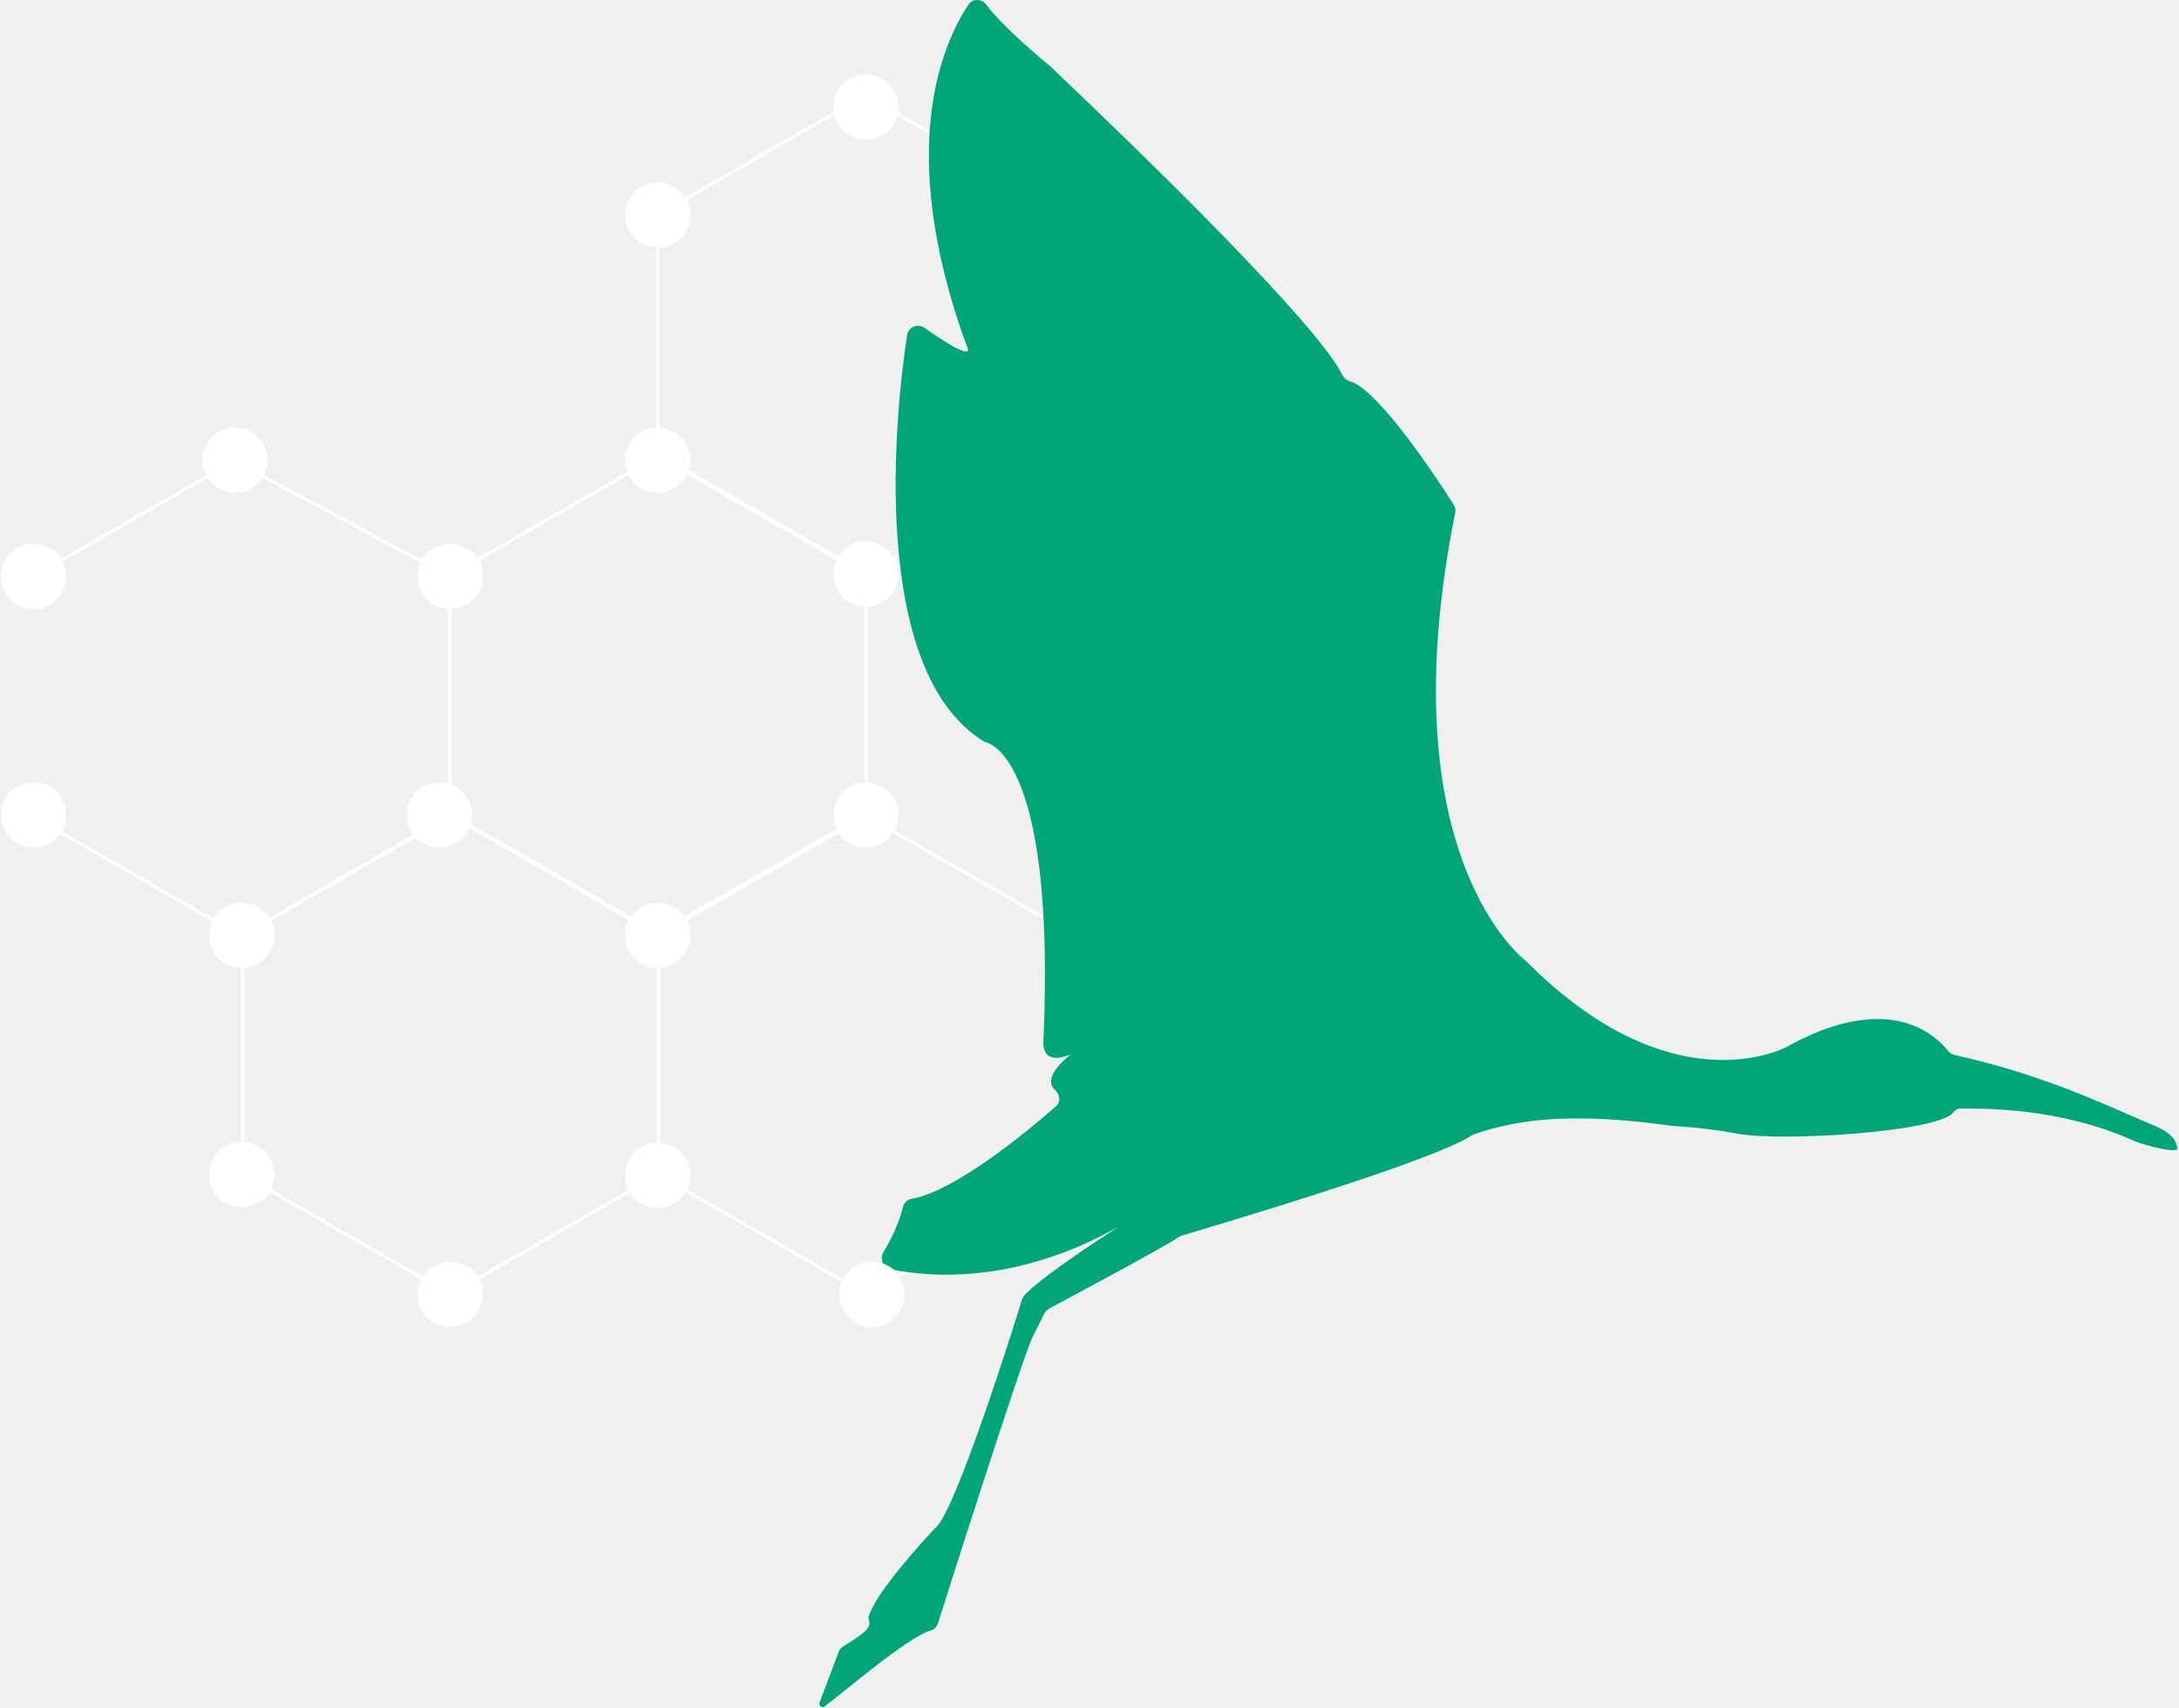
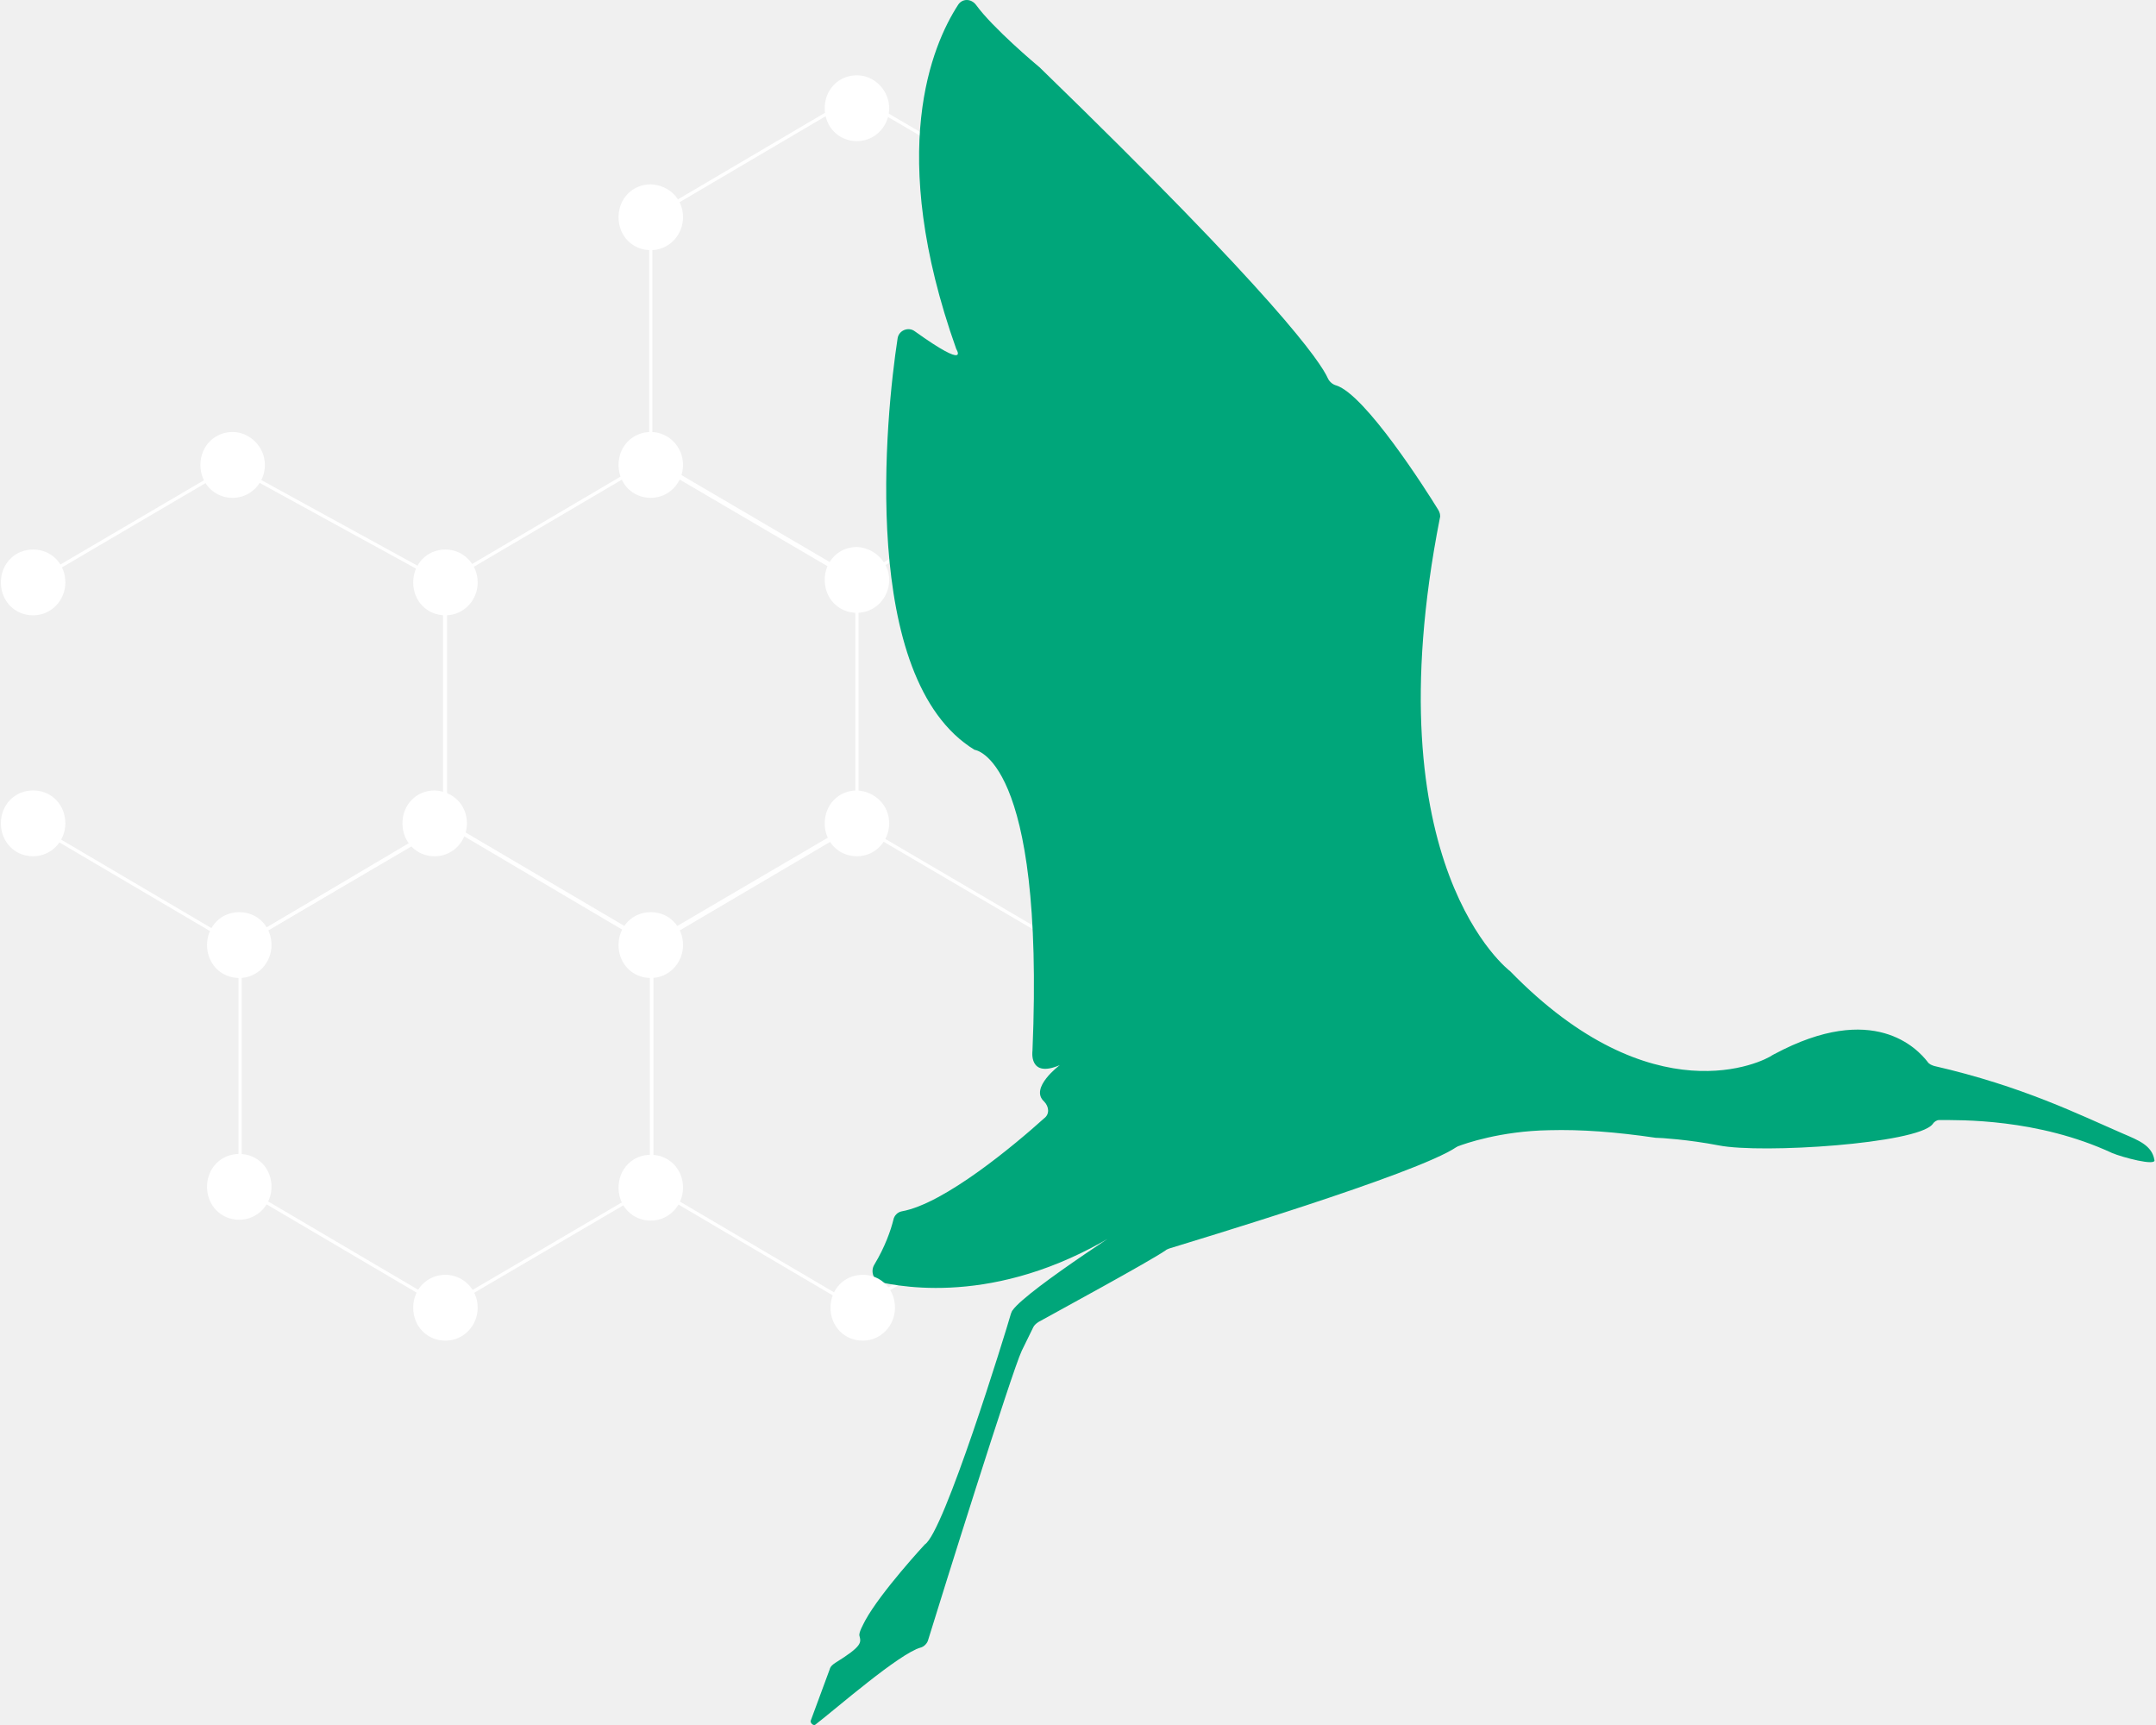
- <svg xmlns="http://www.w3.org/2000/svg" id="svg5321" version="1.1" viewBox="0 0 27.793 21.781" height="21.781mm" width="27.793mm">
+ <svg xmlns="http://www.w3.org/2000/svg" width="13.229mm" height="10.583mm" viewBox="0 0 13.229 10.583" version="1.1" id="svg5321">
  <defs id="defs5315">
-     <clipPath clipPathUnits="userSpaceOnUse" id="clipPath18">
-       <path d="M 0,600 H 600 V 0 H 0 Z" id="path16" />
+     <clipPath id="clipPath18" clipPathUnits="userSpaceOnUse">
+       <path id="path16" d="M 0,600 H 600 V 0 H 0 Z" />
    </clipPath>
-     <clipPath clipPathUnits="userSpaceOnUse" id="clipPath30">
-       <path d="M 0,600 H 600 V 0 H 0 Z" id="path28" />
+     <clipPath id="clipPath30" clipPathUnits="userSpaceOnUse">
+       <path id="path28" d="M 0,600 H 600 V 0 H 0 Z" />
    </clipPath>
-     <clipPath clipPathUnits="userSpaceOnUse" id="clipPath2693">
-       <path d="M 0,70.866 H 70.866 V 0 H 0 Z" id="path2691" />
+     <clipPath id="clipPath2693" clipPathUnits="userSpaceOnUse">
+       <path id="path2691" d="M 0,70.866 H 70.866 V 0 H 0 Z" />
    </clipPath>
-     <clipPath clipPathUnits="userSpaceOnUse" id="clipPath2853">
-       <path d="M 0,70.866 H 70.866 V 0 H 0 Z" id="path2851" />
+     <clipPath id="clipPath2853" clipPathUnits="userSpaceOnUse">
+       <path id="path2851" d="M 0,70.866 H 70.866 V 0 H 0 Z" />
    </clipPath>
  </defs>
-   <g transform="translate(-51.40677,-125.8478)" id="layer1">
-     <g id="g2516" transform="matrix(0.2395366,0,0,0.2395366,93.2413,22.42417)">
-       <g id="g2220" transform="matrix(0.4455824,0,0,0.4455824,-178.7471,415.1899)">
+   <g id="layer1" transform="matrix(0.4759832,0,0,0.4859085,-24.46876,-61.15053)">
+     <g transform="matrix(0.2395366,0,0,0.2395366,93.2413,22.42417)" id="g2516">
+       <g transform="matrix(0.4455824,0,0,0.4455824,-178.7471,415.1899)" id="g2220">
        <g id="g2222">
          <g id="g2224">
            <g id="id3">
-               <rect height="58.3" width="50.6" y="134.1" x="87.4" id="rect2227" style="fill:none" />
-               <path d="M 137.6,177.6 112.7,191.9 87.9,177.6 V 149 l 24.8,-14.3 24.9,14.3 z" id="path2229" style="fill:none;stroke:#ffffff;stroke-width:0.387" />
+               <rect style="fill:none" id="rect2227" x="87.4" y="134.1" width="50.6" height="58.3" />
+               <path style="fill:none;stroke:#ffffff;stroke-width:0.387" id="path2229" d="M 137.6,177.6 112.7,191.9 87.9,177.6 V 149 l 24.8,-14.3 24.9,14.3 z" />
            </g>
          </g>
          <g id="g2231">
            <g id="id4">
-               <rect height="58.3" width="50.6" y="91.1" x="62.5" id="rect2234" style="fill:none" />
-               <path d="M 112.7,134.5 87.8,148.8 63,134.5 V 106 L 87.8,91.7 112.7,106 Z" id="path2236" style="fill:none;stroke:#ffffff;stroke-width:0.387" />
+               <rect style="fill:none" id="rect2234" x="62.5" y="91.1" width="50.6" height="58.3" />
+               <path style="fill:none;stroke:#ffffff;stroke-width:0.387" id="path2236" d="M 112.7,134.5 87.8,148.8 63,134.5 V 106 L 87.8,91.7 112.7,106 Z" />
            </g>
          </g>
          <g id="g2238">
            <g id="id5">
-               <rect height="58.3" width="50.6" y="134.1" x="37.7" id="rect2241" style="fill:none" />
-               <path d="M 87.9,177.6 63,191.9 38.2,177.6 V 149 L 63,134.6 87.9,149 Z" id="path2243" style="fill:none;stroke:#ffffff;stroke-width:0.387" />
+               <rect style="fill:none" id="rect2241" x="37.7" y="134.1" width="50.6" height="58.3" />
+               <path style="fill:none;stroke:#ffffff;stroke-width:0.387" id="path2243" d="M 87.9,177.6 63,191.9 38.2,177.6 V 149 L 63,134.6 87.9,149 Z" />
            </g>
          </g>
          <g id="g2245">
            <g id="id6">
-               <rect height="58.3" width="50.6" y="48.1" x="87.4" id="rect2248" style="fill:none" />
-               <path d="M 137.6,91.5 112.7,105.8 87.8,91.5 V 62.9 l 24.8,-14.3 24.9,14.3 z" id="path2250" style="fill:none;stroke:#ffffff;stroke-width:0.387" />
+               <rect style="fill:none" id="rect2248" x="87.4" y="48.1" width="50.6" height="58.3" />
+               <path style="fill:none;stroke:#ffffff;stroke-width:0.387" id="path2250" d="M 137.6,91.5 112.7,105.8 87.8,91.5 V 62.9 l 24.8,-14.3 24.9,14.3 z" />
            </g>
          </g>
          <g id="g2252">
            <g id="id7">
-               <rect height="203.6" width="162.4" y="37.3" x="107.2" id="rect2255" style="fill:none" />
-               <path d="m 265.6,171.3 c -5.2,-2.2 -12.1,-5.6 -22.8,-8 -0.3,-0.1 -0.6,-0.2 -0.8,-0.5 -1.2,-1.5 -6.5,-7.2 -18.5,-0.9 -0.1,0 -0.1,0.1 -0.2,0.1 -1.1,0.8 -14.5,7.4 -31.7,-9.9 0,0 -16.8,-12.3 -8.5,-53.6 0.1,-0.3 0,-0.7 -0.2,-1 -1.5,-2.4 -8.8,-13.6 -12.3,-14.7 -0.4,-0.1 -0.8,-0.4 -1,-0.8 -0.9,-2 -6.2,-9.6 -34.7,-36.7 0,0 0,0 -0.1,-0.1 -0.5,-0.4 -5.7,-4.7 -7.7,-7.4 -0.6,-0.8 -1.7,-0.8 -2.2,0 -3.1,4.7 -8.7,17.3 -0.2,40.7 0,0 1.7,2.6 -5,-2.1 -0.8,-0.6 -2,-0.1 -2.1,0.9 -1.4,8.9 -4.7,40.2 9.3,48.6 0,0 8.5,0.8 7,35.6 0,0 -0.5,3.3 3.3,1.7 0,0 -3.7,2.7 -1.9,4.3 0.6,0.6 0.7,1.5 0,2 -3.4,3 -12,10.1 -17.2,11 -0.5,0.1 -0.9,0.5 -1,1 -0.3,1.2 -1,3.2 -2.3,5.3 -0.5,0.8 -0.1,1.9 0.8,2.1 4.8,1 17.4,2.3 32,-8.1 0,0 -14.3,8.9 -16.1,11.4 -0.1,0.1 -0.1,0.2 -0.2,0.4 -0.7,2.4 -8.1,25.9 -10.4,27.3 0,0 -5.3,5.6 -7.2,9 -0.2,0.4 -0.8,1.4 -0.7,1.8 0.2,0.8 0.4,1.2 -2.9,3.2 -0.3,0.2 -0.6,0.4 -0.7,0.8 l -2.3,6.1 c 0,0.3 0.4,0.6 0.6,0.4 2.4,-1.8 10.1,-8.4 12.7,-9.1 0.4,-0.1 0.8,-0.5 0.9,-0.9 1.6,-5.1 10.1,-31.7 11.3,-34.2 0.8,-1.6 1.2,-2.4 1.4,-2.8 0.1,-0.2 0.3,-0.4 0.6,-0.6 2.2,-1.2 13.5,-7.2 15.4,-8.5 0.1,-0.1 0.2,-0.1 0.4,-0.2 2.6,-0.8 29.9,-8.8 34.7,-12 0.1,0 0.1,-0.1 0.2,-0.1 0.8,-0.3 5.1,-1.8 11,-1.9 3.9,-0.1 8,0.2 12.9,0.9 h 0.1 c 0.4,0 3.8,0.2 7.5,0.9 5.2,1 23.9,-0.2 25.8,-2.5 0.2,-0.3 0.5,-0.5 0.8,-0.5 2.5,0 11.9,-0.2 20.9,3.9 1.2,0.5 5.4,1.6 5.1,0.8 -0.3,-1.7 -1.9,-2.3 -3.8,-3.1 z" id="path2257" style="fill:#00a67a" />
+               <rect style="fill:none" id="rect2255" x="107.2" y="37.3" width="162.4" height="203.6" />
+               <path style="fill:#00a67a" id="path2257" d="m 265.6,171.3 c -5.2,-2.2 -12.1,-5.6 -22.8,-8 -0.3,-0.1 -0.6,-0.2 -0.8,-0.5 -1.2,-1.5 -6.5,-7.2 -18.5,-0.9 -0.1,0 -0.1,0.1 -0.2,0.1 -1.1,0.8 -14.5,7.4 -31.7,-9.9 0,0 -16.8,-12.3 -8.5,-53.6 0.1,-0.3 0,-0.7 -0.2,-1 -1.5,-2.4 -8.8,-13.6 -12.3,-14.7 -0.4,-0.1 -0.8,-0.4 -1,-0.8 -0.9,-2 -6.2,-9.6 -34.7,-36.7 0,0 0,0 -0.1,-0.1 -0.5,-0.4 -5.7,-4.7 -7.7,-7.4 -0.6,-0.8 -1.7,-0.8 -2.2,0 -3.1,4.7 -8.7,17.3 -0.2,40.7 0,0 1.7,2.6 -5,-2.1 -0.8,-0.6 -2,-0.1 -2.1,0.9 -1.4,8.9 -4.7,40.2 9.3,48.6 0,0 8.5,0.8 7,35.6 0,0 -0.5,3.3 3.3,1.7 0,0 -3.7,2.7 -1.9,4.3 0.6,0.6 0.7,1.5 0,2 -3.4,3 -12,10.1 -17.2,11 -0.5,0.1 -0.9,0.5 -1,1 -0.3,1.2 -1,3.2 -2.3,5.3 -0.5,0.8 -0.1,1.9 0.8,2.1 4.8,1 17.4,2.3 32,-8.1 0,0 -14.3,8.9 -16.1,11.4 -0.1,0.1 -0.1,0.2 -0.2,0.4 -0.7,2.4 -8.1,25.9 -10.4,27.3 0,0 -5.3,5.6 -7.2,9 -0.2,0.4 -0.8,1.4 -0.7,1.8 0.2,0.8 0.4,1.2 -2.9,3.2 -0.3,0.2 -0.6,0.4 -0.7,0.8 l -2.3,6.1 c 0,0.3 0.4,0.6 0.6,0.4 2.4,-1.8 10.1,-8.4 12.7,-9.1 0.4,-0.1 0.8,-0.5 0.9,-0.9 1.6,-5.1 10.1,-31.7 11.3,-34.2 0.8,-1.6 1.2,-2.4 1.4,-2.8 0.1,-0.2 0.3,-0.4 0.6,-0.6 2.2,-1.2 13.5,-7.2 15.4,-8.5 0.1,-0.1 0.2,-0.1 0.4,-0.2 2.6,-0.8 29.9,-8.8 34.7,-12 0.1,0 0.1,-0.1 0.2,-0.1 0.8,-0.3 5.1,-1.8 11,-1.9 3.9,-0.1 8,0.2 12.9,0.9 h 0.1 c 0.4,0 3.8,0.2 7.5,0.9 5.2,1 23.9,-0.2 25.8,-2.5 0.2,-0.3 0.5,-0.5 0.8,-0.5 2.5,0 11.9,-0.2 20.9,3.9 1.2,0.5 5.4,1.6 5.1,0.8 -0.3,-1.7 -1.9,-2.3 -3.8,-3.1 z" />
            </g>
          </g>
          <g id="g2259">
            <g id="id8">
-               <rect height="57.8" width="50.4" y="91.7" x="13" id="rect2262" style="fill:none" />
-               <path d="m 13.2,106.1 24,-13.8 25.7,13.8 v 28.7 L 38,149.1 13.2,134.8" id="path2264" style="fill:none;stroke:#ffffff;stroke-width:0.387" />
+               <rect style="fill:none" id="rect2262" x="13" y="91.7" width="50.4" height="57.8" />
+               <path style="fill:none;stroke:#ffffff;stroke-width:0.387" id="path2264" d="m 13.2,106.1 24,-13.8 25.7,13.8 v 28.7 L 38,149.1 13.2,134.8" />
            </g>
          </g>
          <g id="g2266">
            <g id="id9">
-               <rect height="8.3" width="8.3" y="88.1" x="83.8" id="rect2269" style="fill:none" />
-               <path d="m 91.5,92.2 c 0,2 -1.6,3.7 -3.7,3.7 -2.1,0 -3.7,-1.6 -3.7,-3.7 0,-2.1 1.6,-3.7 3.7,-3.7 2.1,0 3.7,1.7 3.7,3.7 z" id="path2271" style="fill:#ffffff" />
-               <path d="m 91.5,92.2 c 0,2 -1.6,3.7 -3.7,3.7 -2.1,0 -3.7,-1.6 -3.7,-3.7 0,-2.1 1.6,-3.7 3.7,-3.7 2.1,0 3.7,1.7 3.7,3.7 z" id="path2273" style="fill:none;stroke:#ffffff;stroke-width:0.387" />
+               <rect style="fill:none" id="rect2269" x="83.8" y="88.1" width="8.3" height="8.3" />
+               <path style="fill:#ffffff" id="path2271" d="m 91.5,92.2 c 0,2 -1.6,3.7 -3.7,3.7 -2.1,0 -3.7,-1.6 -3.7,-3.7 0,-2.1 1.6,-3.7 3.7,-3.7 2.1,0 3.7,1.7 3.7,3.7 z" />
+               <path style="fill:none;stroke:#ffffff;stroke-width:0.387" id="path2273" d="m 91.5,92.2 c 0,2 -1.6,3.7 -3.7,3.7 -2.1,0 -3.7,-1.6 -3.7,-3.7 0,-2.1 1.6,-3.7 3.7,-3.7 2.1,0 3.7,1.7 3.7,3.7 z" />
            </g>
          </g>
          <g id="g2275">
            <g id="id10">
-               <rect height="8.3" width="8.3" y="130.6" x="108.6" id="rect2278" style="fill:none" />
-               <path d="m 116.4,134.6 c 0,2 -1.6,3.7 -3.7,3.7 -2.1,0 -3.7,-1.6 -3.7,-3.7 0,-2.1 1.6,-3.7 3.7,-3.7 2,0.1 3.7,1.6 3.7,3.7 z" id="path2280" style="fill:#ffffff" />
-               <path d="m 116.4,134.6 c 0,2 -1.6,3.7 -3.7,3.7 -2.1,0 -3.7,-1.6 -3.7,-3.7 0,-2.1 1.6,-3.7 3.7,-3.7 2,0.1 3.7,1.6 3.7,3.7 z" id="path2282" style="fill:none;stroke:#ffffff;stroke-width:0.387" />
+               <rect style="fill:none" id="rect2278" x="108.6" y="130.6" width="8.3" height="8.3" />
+               <path style="fill:#ffffff" id="path2280" d="m 116.4,134.6 c 0,2 -1.6,3.7 -3.7,3.7 -2.1,0 -3.7,-1.6 -3.7,-3.7 0,-2.1 1.6,-3.7 3.7,-3.7 2,0.1 3.7,1.6 3.7,3.7 z" />
+               <path style="fill:none;stroke:#ffffff;stroke-width:0.387" id="path2282" d="m 116.4,134.6 c 0,2 -1.6,3.7 -3.7,3.7 -2.1,0 -3.7,-1.6 -3.7,-3.7 0,-2.1 1.6,-3.7 3.7,-3.7 2,0.1 3.7,1.6 3.7,3.7 z" />
            </g>
          </g>
          <g id="g2284">
            <g id="id11">
-               <rect height="8.3" width="8.3" y="45.9" x="108.6" id="rect2287" style="fill:none" />
-               <path d="m 116.4,50 c 0,2 -1.6,3.7 -3.7,3.7 -2.1,0 -3.7,-1.6 -3.7,-3.7 0,-2.1 1.6,-3.7 3.7,-3.7 2,0 3.7,1.7 3.7,3.7 z" id="path2289" style="fill:#ffffff" />
-               <path d="m 116.4,50 c 0,2 -1.6,3.7 -3.7,3.7 -2.1,0 -3.7,-1.6 -3.7,-3.7 0,-2.1 1.6,-3.7 3.7,-3.7 2,0 3.7,1.7 3.7,3.7 z" id="path2291" style="fill:none;stroke:#ffffff;stroke-width:0.387" />
+               <rect style="fill:none" id="rect2287" x="108.6" y="45.9" width="8.3" height="8.3" />
+               <path style="fill:#ffffff" id="path2289" d="m 116.4,50 c 0,2 -1.6,3.7 -3.7,3.7 -2.1,0 -3.7,-1.6 -3.7,-3.7 0,-2.1 1.6,-3.7 3.7,-3.7 2,0 3.7,1.7 3.7,3.7 z" />
+               <path style="fill:none;stroke:#ffffff;stroke-width:0.387" id="path2291" d="m 116.4,50 c 0,2 -1.6,3.7 -3.7,3.7 -2.1,0 -3.7,-1.6 -3.7,-3.7 0,-2.1 1.6,-3.7 3.7,-3.7 2,0 3.7,1.7 3.7,3.7 z" />
            </g>
          </g>
          <g id="g2293">
            <g id="id12">
-               <rect height="8.3" width="8.3" y="102" x="59" id="rect2296" style="fill:none" />
-               <path d="m 66.7,106.1 c 0,2 -1.6,3.7 -3.7,3.7 -2.1,0 -3.7,-1.6 -3.7,-3.7 0,-2.1 1.6,-3.7 3.7,-3.7 2,0 3.7,1.6 3.7,3.7 z" id="path2298" style="fill:#ffffff" />
-               <path d="m 66.7,106.1 c 0,2 -1.6,3.7 -3.7,3.7 -2.1,0 -3.7,-1.6 -3.7,-3.7 0,-2.1 1.6,-3.7 3.7,-3.7 2,0 3.7,1.6 3.7,3.7 z" id="path2300" style="fill:none;stroke:#ffffff;stroke-width:0.387" />
+               <rect style="fill:none" id="rect2296" x="59" y="102" width="8.3" height="8.3" />
+               <path style="fill:#ffffff" id="path2298" d="m 66.7,106.1 c 0,2 -1.6,3.7 -3.7,3.7 -2.1,0 -3.7,-1.6 -3.7,-3.7 0,-2.1 1.6,-3.7 3.7,-3.7 2,0 3.7,1.6 3.7,3.7 z" />
+               <path style="fill:none;stroke:#ffffff;stroke-width:0.387" id="path2300" d="m 66.7,106.1 c 0,2 -1.6,3.7 -3.7,3.7 -2.1,0 -3.7,-1.6 -3.7,-3.7 0,-2.1 1.6,-3.7 3.7,-3.7 2,0 3.7,1.6 3.7,3.7 z" />
            </g>
          </g>
          <g id="g2302">
            <g id="id13">
-               <rect height="8.3" width="8.3" y="144.8" x="83.8" id="rect2305-4" style="fill:none" />
-               <path d="m 91.5,149 c 0,2 -1.6,3.7 -3.7,3.7 -2.1,0 -3.7,-1.6 -3.7,-3.7 0,-2.1 1.6,-3.7 3.7,-3.7 2.1,0 3.7,1.6 3.7,3.7 z" id="path2307" style="fill:#ffffff" />
-               <path d="m 91.5,149 c 0,2 -1.6,3.7 -3.7,3.7 -2.1,0 -3.7,-1.6 -3.7,-3.7 0,-2.1 1.6,-3.7 3.7,-3.7 2.1,0 3.7,1.6 3.7,3.7 z" id="path2309" style="fill:none;stroke:#ffffff;stroke-width:0.387" />
+               <rect style="fill:none" id="rect2305-4" x="83.8" y="144.8" width="8.3" height="8.3" />
+               <path style="fill:#ffffff" id="path2307" d="m 91.5,149 c 0,2 -1.6,3.7 -3.7,3.7 -2.1,0 -3.7,-1.6 -3.7,-3.7 0,-2.1 1.6,-3.7 3.7,-3.7 2.1,0 3.7,1.6 3.7,3.7 z" />
+               <path style="fill:none;stroke:#ffffff;stroke-width:0.387" id="path2309" d="m 91.5,149 c 0,2 -1.6,3.7 -3.7,3.7 -2.1,0 -3.7,-1.6 -3.7,-3.7 0,-2.1 1.6,-3.7 3.7,-3.7 2.1,0 3.7,1.6 3.7,3.7 z" />
            </g>
          </g>
          <g id="g2311">
            <g id="id14">
-               <rect height="8.3" width="8.3" y="130.6" x="57.7" id="rect2314" style="fill:none" />
-               <path d="m 65.4,134.6 c 0,2 -1.6,3.7 -3.7,3.7 -2.1,0 -3.7,-1.6 -3.7,-3.7 0,-2.1 1.6,-3.7 3.7,-3.7 2.1,0.1 3.7,1.6 3.7,3.7 z" id="path2316" style="fill:#ffffff" />
-               <path d="m 65.4,134.6 c 0,2 -1.6,3.7 -3.7,3.7 -2.1,0 -3.7,-1.6 -3.7,-3.7 0,-2.1 1.6,-3.7 3.7,-3.7 2.1,0.1 3.7,1.6 3.7,3.7 z" id="path2318" style="fill:none;stroke:#ffffff;stroke-width:0.387" />
+               <rect style="fill:none" id="rect2314" x="57.7" y="130.6" width="8.3" height="8.3" />
+               <path style="fill:#ffffff" id="path2316" d="m 65.4,134.6 c 0,2 -1.6,3.7 -3.7,3.7 -2.1,0 -3.7,-1.6 -3.7,-3.7 0,-2.1 1.6,-3.7 3.7,-3.7 2.1,0.1 3.7,1.6 3.7,3.7 z" />
+               <path style="fill:none;stroke:#ffffff;stroke-width:0.387" id="path2318" d="m 65.4,134.6 c 0,2 -1.6,3.7 -3.7,3.7 -2.1,0 -3.7,-1.6 -3.7,-3.7 0,-2.1 1.6,-3.7 3.7,-3.7 2.1,0.1 3.7,1.6 3.7,3.7 z" />
            </g>
          </g>
          <g id="g2320">
            <g id="id15">
-               <rect height="8.3" width="8.3" y="144.8" x="34.1" id="rect2323" style="fill:none" />
-               <path d="m 41.8,149 c 0,2 -1.6,3.7 -3.7,3.7 -2.1,0 -3.7,-1.6 -3.7,-3.7 0,-2.1 1.6,-3.7 3.7,-3.7 2.1,0 3.7,1.6 3.7,3.7 z" id="path2325" style="fill:#ffffff" />
-               <path d="m 41.8,149 c 0,2 -1.6,3.7 -3.7,3.7 -2.1,0 -3.7,-1.6 -3.7,-3.7 0,-2.1 1.6,-3.7 3.7,-3.7 2.1,0 3.7,1.6 3.7,3.7 z" id="path2327" style="fill:none;stroke:#ffffff;stroke-width:0.387" />
+               <rect style="fill:none" id="rect2323" x="34.1" y="144.8" width="8.3" height="8.3" />
+               <path style="fill:#ffffff" id="path2325" d="m 41.8,149 c 0,2 -1.6,3.7 -3.7,3.7 -2.1,0 -3.7,-1.6 -3.7,-3.7 0,-2.1 1.6,-3.7 3.7,-3.7 2.1,0 3.7,1.6 3.7,3.7 z" />
+               <path style="fill:none;stroke:#ffffff;stroke-width:0.387" id="path2327" d="m 41.8,149 c 0,2 -1.6,3.7 -3.7,3.7 -2.1,0 -3.7,-1.6 -3.7,-3.7 0,-2.1 1.6,-3.7 3.7,-3.7 2.1,0 3.7,1.6 3.7,3.7 z" />
            </g>
          </g>
          <g id="g2329">
            <g id="id16">
-               <rect height="8.3" width="8.3" y="130.6" x="9.2" id="rect2332" style="fill:none" />
-               <path d="m 16.9,134.6 c 0,2 -1.6,3.7 -3.7,3.7 -2.1,0 -3.7,-1.6 -3.7,-3.7 0,-2.1 1.6,-3.7 3.7,-3.7 2.1,0 3.7,1.6 3.7,3.7 z" id="path2334" style="fill:#ffffff" />
-               <path d="m 16.9,134.6 c 0,2 -1.6,3.7 -3.7,3.7 -2.1,0 -3.7,-1.6 -3.7,-3.7 0,-2.1 1.6,-3.7 3.7,-3.7 2.1,0 3.7,1.6 3.7,3.7 z" id="path2336" style="fill:none;stroke:#ffffff;stroke-width:0.387" />
+               <rect style="fill:none" id="rect2332" x="9.2" y="130.6" width="8.3" height="8.3" />
+               <path style="fill:#ffffff" id="path2334" d="m 16.9,134.6 c 0,2 -1.6,3.7 -3.7,3.7 -2.1,0 -3.7,-1.6 -3.7,-3.7 0,-2.1 1.6,-3.7 3.7,-3.7 2.1,0 3.7,1.6 3.7,3.7 z" />
+               <path style="fill:none;stroke:#ffffff;stroke-width:0.387" id="path2336" d="m 16.9,134.6 c 0,2 -1.6,3.7 -3.7,3.7 -2.1,0 -3.7,-1.6 -3.7,-3.7 0,-2.1 1.6,-3.7 3.7,-3.7 2.1,0 3.7,1.6 3.7,3.7 z" />
            </g>
          </g>
          <g id="g2338">
            <g id="id17">
-               <rect height="8.3" width="8.3" y="102" x="9.2" id="rect2341" style="fill:none" />
-               <path d="m 16.9,106.1 c 0,2 -1.6,3.7 -3.7,3.7 -2.1,0 -3.7,-1.6 -3.7,-3.7 0,-2.1 1.6,-3.7 3.7,-3.7 2.1,0 3.7,1.6 3.7,3.7 z" id="path2343" style="fill:#ffffff" />
-               <path d="m 16.9,106.1 c 0,2 -1.6,3.7 -3.7,3.7 -2.1,0 -3.7,-1.6 -3.7,-3.7 0,-2.1 1.6,-3.7 3.7,-3.7 2.1,0 3.7,1.6 3.7,3.7 z" id="path2345" style="fill:none;stroke:#ffffff;stroke-width:0.387" />
+               <rect style="fill:none" id="rect2341" x="9.2" y="102" width="8.3" height="8.3" />
+               <path style="fill:#ffffff" id="path2343" d="m 16.9,106.1 c 0,2 -1.6,3.7 -3.7,3.7 -2.1,0 -3.7,-1.6 -3.7,-3.7 0,-2.1 1.6,-3.7 3.7,-3.7 2.1,0 3.7,1.6 3.7,3.7 z" />
+               <path style="fill:none;stroke:#ffffff;stroke-width:0.387" id="path2345" d="m 16.9,106.1 c 0,2 -1.6,3.7 -3.7,3.7 -2.1,0 -3.7,-1.6 -3.7,-3.7 0,-2.1 1.6,-3.7 3.7,-3.7 2.1,0 3.7,1.6 3.7,3.7 z" />
            </g>
          </g>
          <g id="g2347-5">
            <g id="id18">
-               <rect height="8.3" width="8.3" y="101.7" x="108.6" id="rect2350" style="fill:none" />
-               <path d="m 116.4,105.8 c 0,2 -1.6,3.7 -3.7,3.7 -2.1,0 -3.7,-1.6 -3.7,-3.7 0,-2.1 1.6,-3.7 3.7,-3.7 2,0.1 3.7,1.7 3.7,3.7 z" id="path2352" style="fill:#ffffff" />
-               <path d="m 116.4,105.8 c 0,2 -1.6,3.7 -3.7,3.7 -2.1,0 -3.7,-1.6 -3.7,-3.7 0,-2.1 1.6,-3.7 3.7,-3.7 2,0.1 3.7,1.7 3.7,3.7 z" id="path2354" style="fill:none;stroke:#ffffff;stroke-width:0.387" />
+               <rect style="fill:none" id="rect2350" x="108.6" y="101.7" width="8.3" height="8.3" />
+               <path style="fill:#ffffff" id="path2352" d="m 116.4,105.8 c 0,2 -1.6,3.7 -3.7,3.7 -2.1,0 -3.7,-1.6 -3.7,-3.7 0,-2.1 1.6,-3.7 3.7,-3.7 2,0.1 3.7,1.7 3.7,3.7 z" />
+               <path style="fill:none;stroke:#ffffff;stroke-width:0.387" id="path2354" d="m 116.4,105.8 c 0,2 -1.6,3.7 -3.7,3.7 -2.1,0 -3.7,-1.6 -3.7,-3.7 0,-2.1 1.6,-3.7 3.7,-3.7 2,0.1 3.7,1.7 3.7,3.7 z" />
            </g>
          </g>
          <g id="g2356">
            <g id="id19">
-               <rect height="8.3" width="8.3" y="88.1" x="33.3" id="rect2359" style="fill:none" />
-               <path d="m 41,92.2 c 0,2 -1.6,3.7 -3.7,3.7 -2.1,0 -3.7,-1.6 -3.7,-3.7 0,-2.1 1.6,-3.7 3.7,-3.7 2,0 3.7,1.7 3.7,3.7 z" id="path2361" style="fill:#ffffff" />
-               <path d="m 41,92.2 c 0,2 -1.6,3.7 -3.7,3.7 -2.1,0 -3.7,-1.6 -3.7,-3.7 0,-2.1 1.6,-3.7 3.7,-3.7 2,0 3.7,1.7 3.7,3.7 z" id="path2363" style="fill:none;stroke:#ffffff;stroke-width:0.387" />
+               <rect style="fill:none" id="rect2359" x="33.3" y="88.1" width="8.3" height="8.3" />
+               <path style="fill:#ffffff" id="path2361" d="m 41,92.2 c 0,2 -1.6,3.7 -3.7,3.7 -2.1,0 -3.7,-1.6 -3.7,-3.7 0,-2.1 1.6,-3.7 3.7,-3.7 2,0 3.7,1.7 3.7,3.7 z" />
+               <path style="fill:none;stroke:#ffffff;stroke-width:0.387" id="path2363" d="m 41,92.2 c 0,2 -1.6,3.7 -3.7,3.7 -2.1,0 -3.7,-1.6 -3.7,-3.7 0,-2.1 1.6,-3.7 3.7,-3.7 2,0 3.7,1.7 3.7,3.7 z" />
            </g>
          </g>
          <g id="g2365">
            <g id="id20">
-               <rect height="8.3" width="8.3" y="58.9" x="83.8" id="rect2368" style="fill:none" />
-               <path d="m 91.5,62.9 c 0,2 -1.6,3.7 -3.7,3.7 -2.1,0 -3.7,-1.6 -3.7,-3.7 0,-2.1 1.6,-3.7 3.7,-3.7 2.1,0.1 3.7,1.6 3.7,3.7 z" id="path2370" style="fill:#ffffff" />
-               <path d="m 91.5,62.9 c 0,2 -1.6,3.7 -3.7,3.7 -2.1,0 -3.7,-1.6 -3.7,-3.7 0,-2.1 1.6,-3.7 3.7,-3.7 2.1,0.1 3.7,1.6 3.7,3.7 z" id="path2372" style="fill:none;stroke:#ffffff;stroke-width:0.387" />
+               <rect style="fill:none" id="rect2368" x="83.8" y="58.9" width="8.3" height="8.3" />
+               <path style="fill:#ffffff" id="path2370" d="m 91.5,62.9 c 0,2 -1.6,3.7 -3.7,3.7 -2.1,0 -3.7,-1.6 -3.7,-3.7 0,-2.1 1.6,-3.7 3.7,-3.7 2.1,0.1 3.7,1.6 3.7,3.7 z" />
+               <path style="fill:none;stroke:#ffffff;stroke-width:0.387" id="path2372" d="m 91.5,62.9 c 0,2 -1.6,3.7 -3.7,3.7 -2.1,0 -3.7,-1.6 -3.7,-3.7 0,-2.1 1.6,-3.7 3.7,-3.7 2.1,0.1 3.7,1.6 3.7,3.7 z" />
            </g>
          </g>
          <g id="g2374">
            <g id="id21">
-               <rect height="8.3" width="8.3" y="187.7" x="109.3" id="rect2377" style="fill:none" />
-               <path d="m 117.1,191.9 c 0,2 -1.6,3.7 -3.7,3.7 -2.1,0 -3.7,-1.6 -3.7,-3.7 0,-2.1 1.6,-3.7 3.7,-3.7 2.1,0 3.7,1.6 3.7,3.7 z" id="path2379" style="fill:#ffffff" />
-               <path d="m 117.1,191.9 c 0,2 -1.6,3.7 -3.7,3.7 -2.1,0 -3.7,-1.6 -3.7,-3.7 0,-2.1 1.6,-3.7 3.7,-3.7 2.1,0 3.7,1.6 3.7,3.7 z" id="path2381" style="fill:none;stroke:#ffffff;stroke-width:0.387" />
+               <rect style="fill:none" id="rect2377" x="109.3" y="187.7" width="8.3" height="8.3" />
+               <path style="fill:#ffffff" id="path2379" d="m 117.1,191.9 c 0,2 -1.6,3.7 -3.7,3.7 -2.1,0 -3.7,-1.6 -3.7,-3.7 0,-2.1 1.6,-3.7 3.7,-3.7 2.1,0 3.7,1.6 3.7,3.7 z" />
+               <path style="fill:none;stroke:#ffffff;stroke-width:0.387" id="path2381" d="m 117.1,191.9 c 0,2 -1.6,3.7 -3.7,3.7 -2.1,0 -3.7,-1.6 -3.7,-3.7 0,-2.1 1.6,-3.7 3.7,-3.7 2.1,0 3.7,1.6 3.7,3.7 z" />
            </g>
          </g>
          <g id="g2383">
            <g id="id22">
-               <rect height="8.3" width="8.3" y="173.5" x="34.1" id="rect2386" style="fill:none" />
-               <path d="m 41.8,177.6 c 0,2 -1.6,3.7 -3.7,3.7 -2.1,0 -3.7,-1.6 -3.7,-3.7 0,-2.1 1.6,-3.7 3.7,-3.7 2.1,0 3.7,1.6 3.7,3.7 z" id="path2388" style="fill:#ffffff" />
-               <path d="m 41.8,177.6 c 0,2 -1.6,3.7 -3.7,3.7 -2.1,0 -3.7,-1.6 -3.7,-3.7 0,-2.1 1.6,-3.7 3.7,-3.7 2.1,0 3.7,1.6 3.7,3.7 z" id="path2390" style="fill:none;stroke:#ffffff;stroke-width:0.387" />
+               <rect style="fill:none" id="rect2386" x="34.1" y="173.5" width="8.3" height="8.3" />
+               <path style="fill:#ffffff" id="path2388" d="m 41.8,177.6 c 0,2 -1.6,3.7 -3.7,3.7 -2.1,0 -3.7,-1.6 -3.7,-3.7 0,-2.1 1.6,-3.7 3.7,-3.7 2.1,0 3.7,1.6 3.7,3.7 z" />
+               <path style="fill:none;stroke:#ffffff;stroke-width:0.387" id="path2390" d="m 41.8,177.6 c 0,2 -1.6,3.7 -3.7,3.7 -2.1,0 -3.7,-1.6 -3.7,-3.7 0,-2.1 1.6,-3.7 3.7,-3.7 2.1,0 3.7,1.6 3.7,3.7 z" />
            </g>
          </g>
          <g id="g2392">
            <g id="id23">
-               <rect height="8.3" width="8.3" y="187.7" x="59" id="rect2395" style="fill:none" />
-               <path d="m 66.7,191.9 c 0,2 -1.6,3.7 -3.7,3.7 -2.1,0 -3.7,-1.6 -3.7,-3.7 0,-2.1 1.6,-3.7 3.7,-3.7 2,0 3.7,1.6 3.7,3.7 z" id="path2397" style="fill:#ffffff" />
-               <path d="m 66.7,191.9 c 0,2 -1.6,3.7 -3.7,3.7 -2.1,0 -3.7,-1.6 -3.7,-3.7 0,-2.1 1.6,-3.7 3.7,-3.7 2,0 3.7,1.6 3.7,3.7 z" id="path2399" style="fill:none;stroke:#ffffff;stroke-width:0.387" />
+               <rect style="fill:none" id="rect2395" x="59" y="187.7" width="8.3" height="8.3" />
+               <path style="fill:#ffffff" id="path2397" d="m 66.7,191.9 c 0,2 -1.6,3.7 -3.7,3.7 -2.1,0 -3.7,-1.6 -3.7,-3.7 0,-2.1 1.6,-3.7 3.7,-3.7 2,0 3.7,1.6 3.7,3.7 z" />
+               <path style="fill:none;stroke:#ffffff;stroke-width:0.387" id="path2399" d="m 66.7,191.9 c 0,2 -1.6,3.7 -3.7,3.7 -2.1,0 -3.7,-1.6 -3.7,-3.7 0,-2.1 1.6,-3.7 3.7,-3.7 2,0 3.7,1.6 3.7,3.7 z" />
            </g>
          </g>
          <g id="g2401">
            <g id="id24">
-               <rect height="8.3" width="8.3" y="173.6" x="83.8" id="rect2404" style="fill:none" />
-               <path d="m 91.5,177.7 c 0,2 -1.6,3.7 -3.7,3.7 -2.1,0 -3.7,-1.6 -3.7,-3.7 0,-2.1 1.6,-3.7 3.7,-3.7 2.1,0 3.7,1.6 3.7,3.7 z" id="path2406" style="fill:#ffffff" />
-               <path d="m 91.5,177.7 c 0,2 -1.6,3.7 -3.7,3.7 -2.1,0 -3.7,-1.6 -3.7,-3.7 0,-2.1 1.6,-3.7 3.7,-3.7 2.1,0 3.7,1.6 3.7,3.7 z" id="path2408" style="fill:none;stroke:#ffffff;stroke-width:0.387" />
+               <rect style="fill:none" id="rect2404" x="83.8" y="173.6" width="8.3" height="8.3" />
+               <path style="fill:#ffffff" id="path2406" d="m 91.5,177.7 c 0,2 -1.6,3.7 -3.7,3.7 -2.1,0 -3.7,-1.6 -3.7,-3.7 0,-2.1 1.6,-3.7 3.7,-3.7 2.1,0 3.7,1.6 3.7,3.7 z" />
+               <path style="fill:none;stroke:#ffffff;stroke-width:0.387" id="path2408" d="m 91.5,177.7 c 0,2 -1.6,3.7 -3.7,3.7 -2.1,0 -3.7,-1.6 -3.7,-3.7 0,-2.1 1.6,-3.7 3.7,-3.7 2.1,0 3.7,1.6 3.7,3.7 z" />
            </g>
          </g>
        </g>
      </g>
    </g>
  </g>
</svg>
